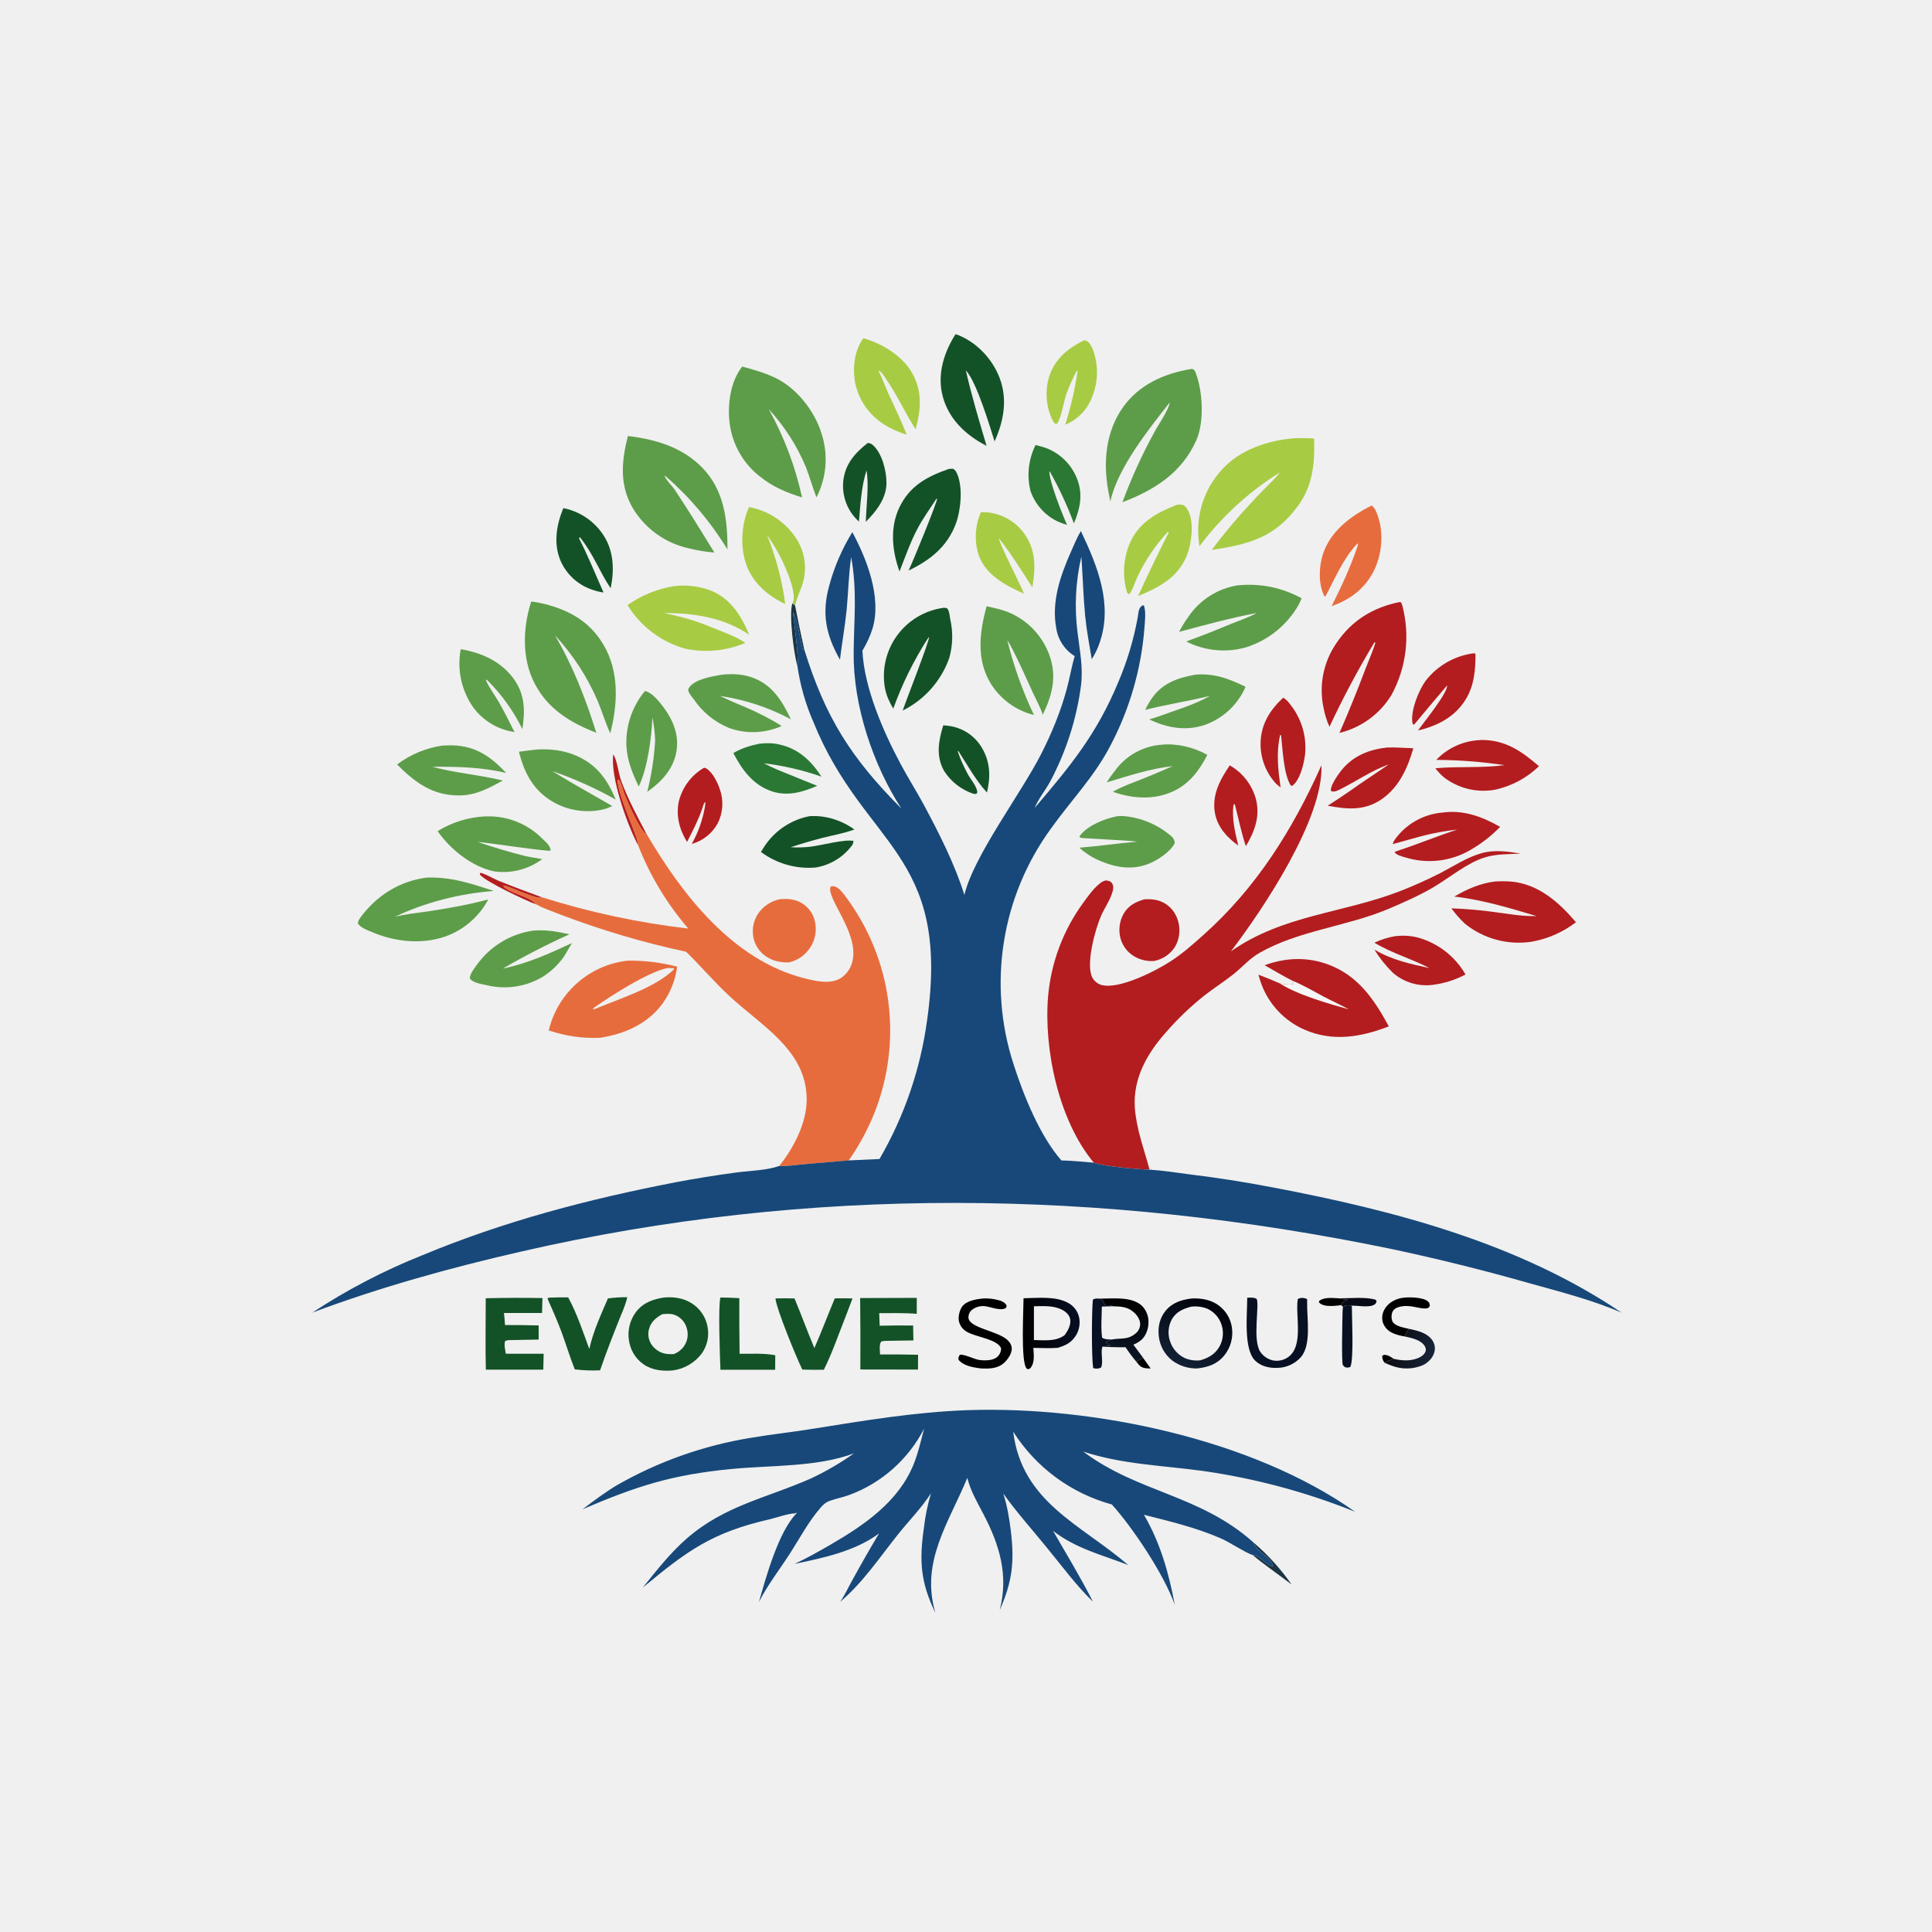
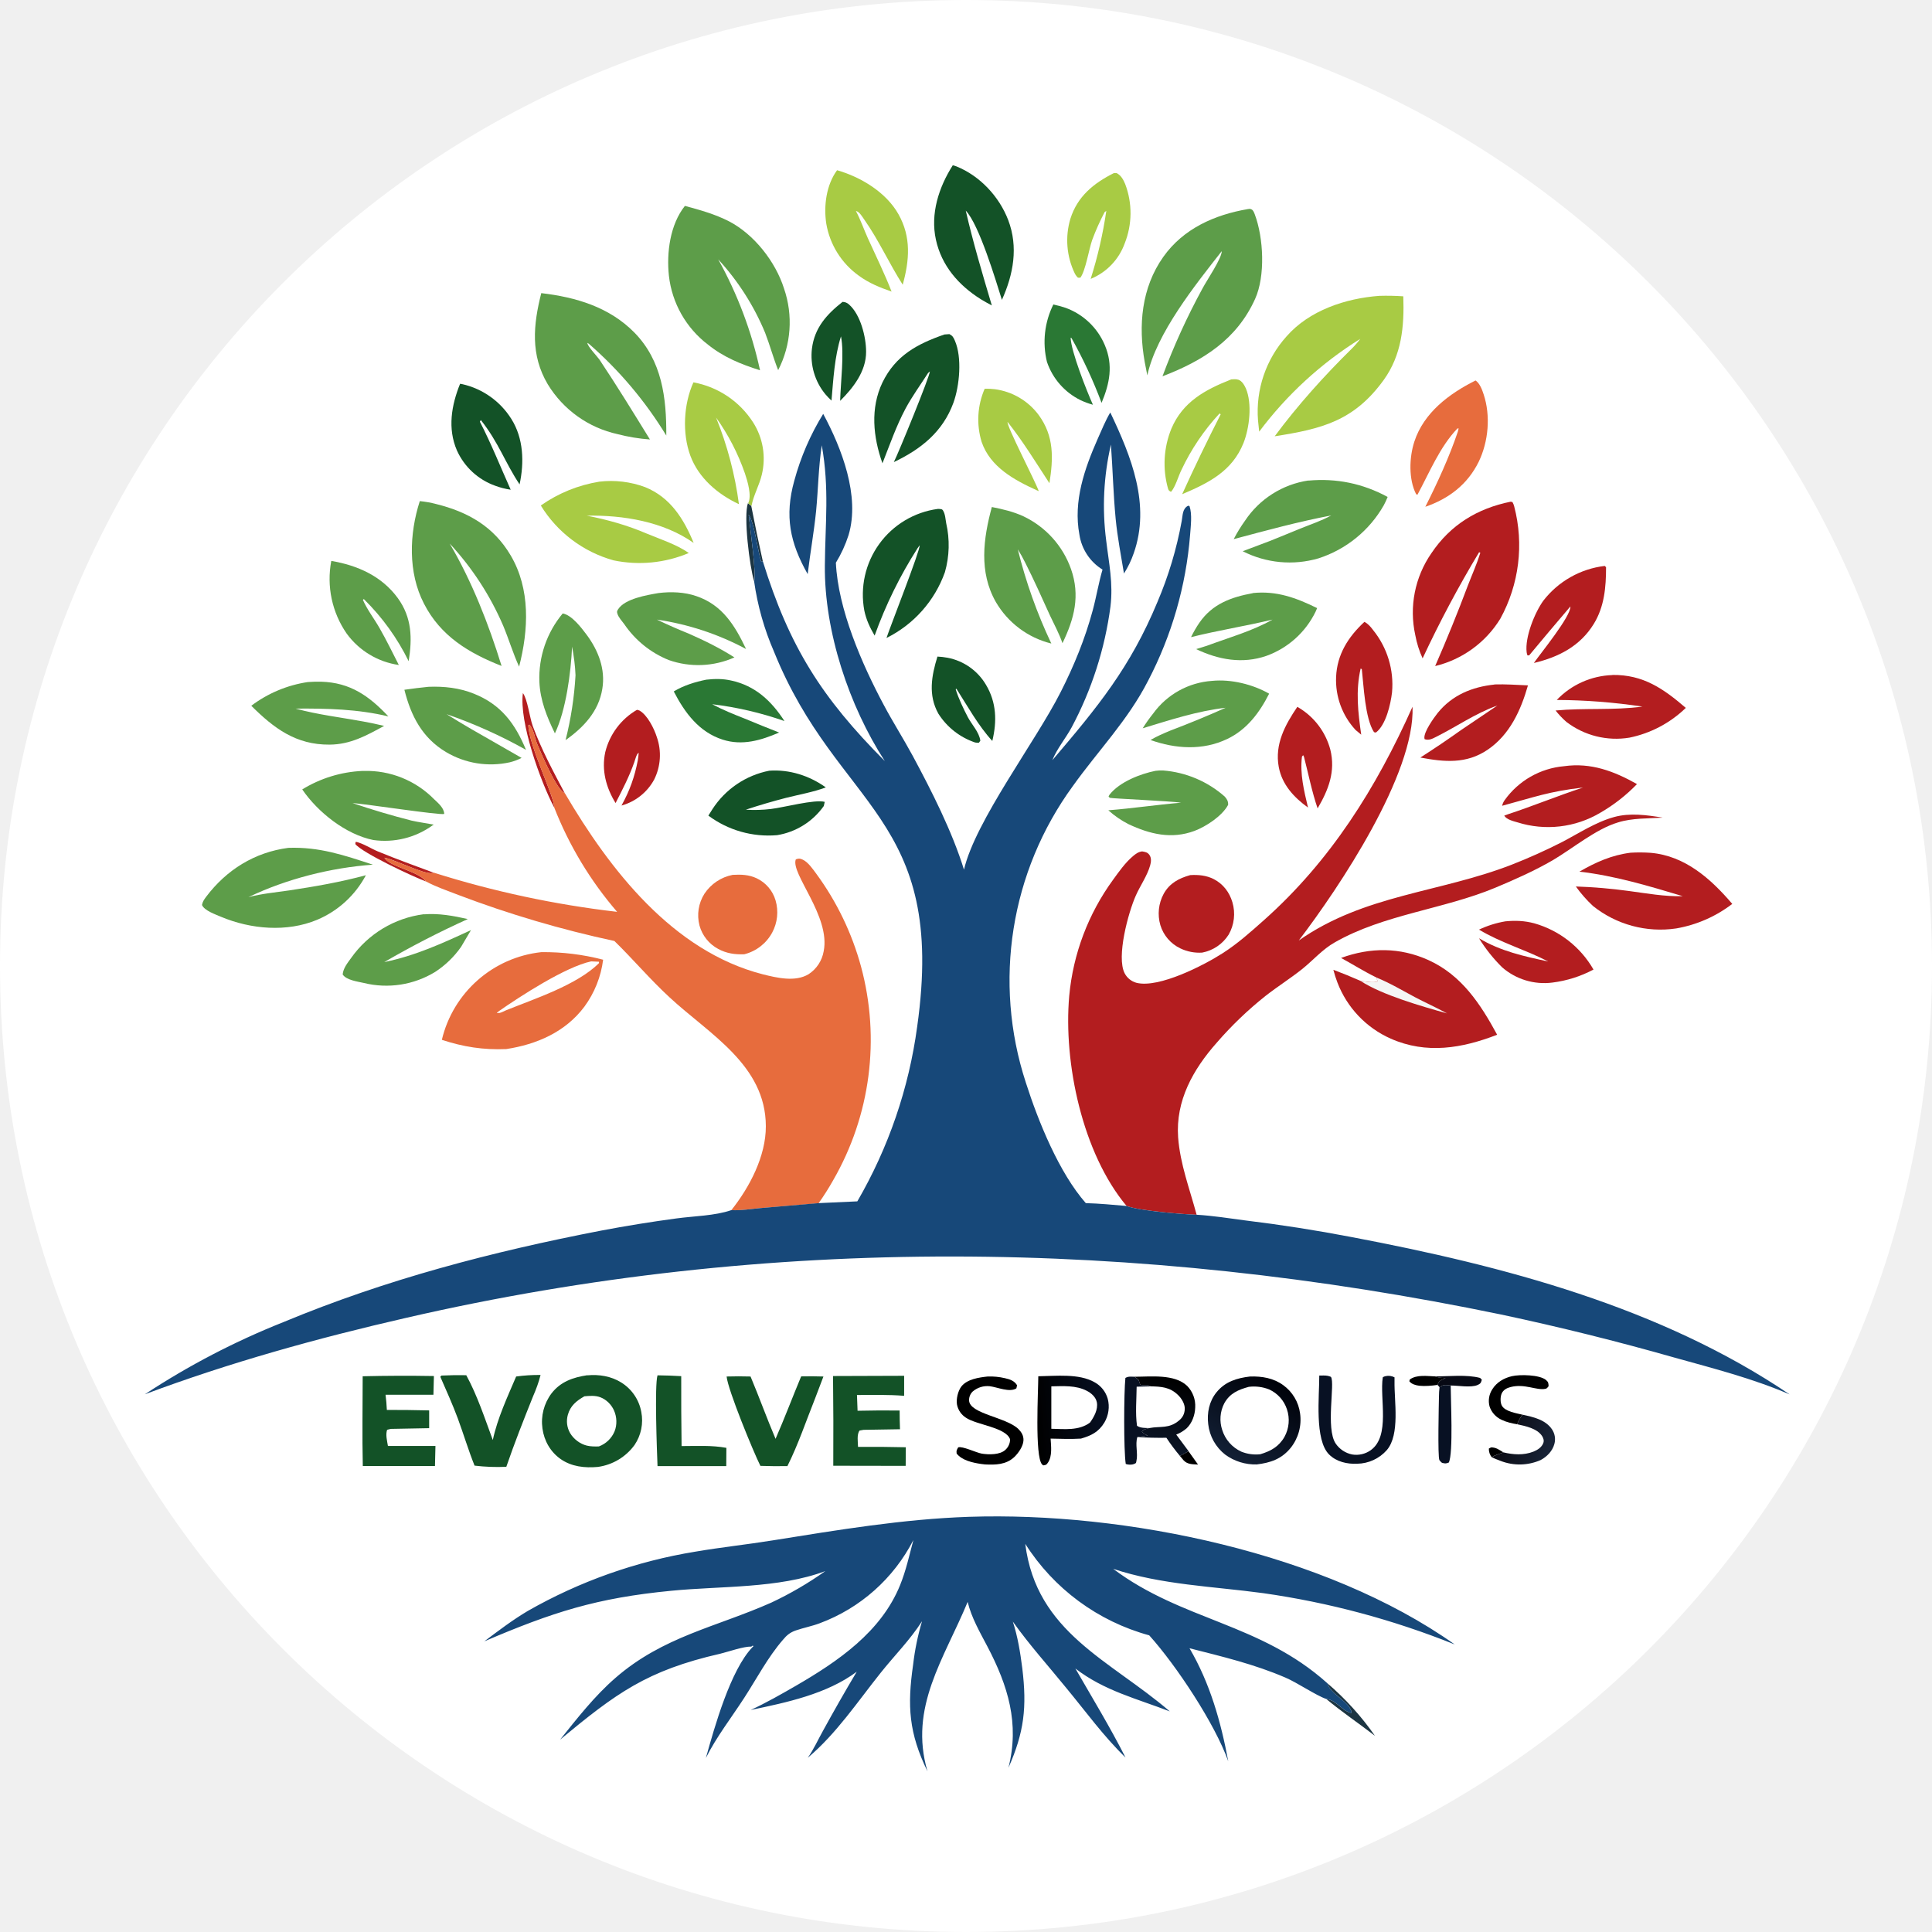
- <svg xmlns="http://www.w3.org/2000/svg" width="1024" height="1024" style="display:block" viewBox="0 0 2048 2048">
+ <svg xmlns="http://www.w3.org/2000/svg" width="1024" height="1024" style="display:block" viewBox="208.857 214.857 1630.286 1630.286">
  <defs>
    <linearGradient id="a" x1="1477.01" x2="1515.78" y1="1424.81" y2="1438.36" gradientUnits="userSpaceOnUse">
      <stop class="stop0" offset="0" stop-color="#0b0b13" />
      <stop class="stop1" offset="1" stop-color="#182337" />
    </linearGradient>
    <linearGradient id="b" x1="1197.99" x2="1182.82" y1="1379.27" y2="1433.83" gradientUnits="userSpaceOnUse">
      <stop class="stop0" offset="0" />
      <stop class="stop1" offset="1" stop-color="#0b1526" />
    </linearGradient>
    <linearGradient id="c" x1="1082.77" x2="1142.82" y1="1413.21" y2="1407.3" gradientUnits="userSpaceOnUse">
      <stop class="stop0" offset="0" />
      <stop class="stop1" offset="1" stop-color="#060f22" />
    </linearGradient>
    <linearGradient id="d" x1="1283.95" x2="1248.88" y1="1381.15" y2="1443.37" gradientUnits="userSpaceOnUse">
      <stop class="stop0" offset="0" stop-color="#00020a" />
      <stop class="stop1" offset="1" stop-color="#121f34" />
    </linearGradient>
  </defs>
+   <circle cx="1024.000" cy="1030.000" r="815.143" fill="#fff" />
  <path d="M1467.7 1444.6a11 11 0 0 1-2.5-7.4l1.9-1c4.2 0 6.8 2 10.3 4.2-3.3 1.5-6.8 2-9.8 4.2m-255.8-5.1 8 11.2c-4.6-.3-9 0-12.3-3.7l-3-3.6q3.7-1.8 7.3-4m210-55.9c-4.6.7-10.6 1.2-15.3.7-3-.4-6.5-1.3-8.4-3.8l.4-1.5c6-4.3 14.6-2.8 21.5-2.6l1.4.5q3.6 1 7.3.8l-1.8.9c-3 1.5-3.9 1.9-5 5" />
  <path fill="#1c3542" d="M1329 1635.3a236 236 0 0 1 40.1 44.3c-13.5-10.4-28-20.2-41-31 8.6.7 13.4 10.6 21.4 11.7-1.2-9.4-18.1-15.6-20.5-25M840 639.5l2.8 2.3q4.5 23.3 9.7 46.5l-1.3.6c-2.9-9-6-34-10.6-39.7.9 8.9 6.7 50.1 4.6 56.2-3.8-12.4-9.1-54.9-5.2-66" />
  <path fill="#070914" d="M1420 1376.3c11.7 0 26.5-1.7 37.8 1.3l1.5 1.5c-.9 2.8-.9 3.2-3.7 4.5-5.5 2.4-16.4.4-22.6.4-2.2-.2-5.7-.9-7.7.4l-1 1h-.7l-1.7-1.9c1.1-3.1 2-3.5 5-5l1.8-.9q-3.8.2-7.3-.7z" />
  <path fill="#b31d1f" d="M568.2 958.6c-10.3-3.7-53.6-24-59.5-31.5l.2-1.7h1.5l-.2 1.5-1-1.7c6.1 1.3 12.8 5.8 18.7 8.2 15.5 6.4 31.4 12.1 47.2 18l-1.6.2c-7 1.2-30.8-11.2-40.2-13 4 7.7 28.8 11.3 34.9 20m108.3-62.4c-11.6-21.8-29.7-72.3-26.4-96.5 3.9 5.2 5.7 20.7 8.3 27.8 7.3 19.8 17.2 38.1 27 56.7l-1.2-.8c-6.5-4.3-18.5-32.3-22-40.6-2-4.7-3-12.8-6.6-16.4l-.9.4c.6 18 22 60 21.8 69.4" />
  <path fill="#081123" d="M1423.6 1385.4h.7l1-1c2-1.3 5.5-.6 7.7-.4 0 11.3 2.3 57.4-1.6 65-2.7 1-3 .9-5.8.2q-1.2-1-2.1-2.2c-1.6-2.6-.5-48-.4-53.6q0-4 .5-8" />
  <path d="M1489.1 1416.7c-4.3-.7-9.1-1.8-13-3.7a19 19 0 0 1-10.3-11.3 18 18 0 0 1 2.3-14.5c3.7-6 10-9.6 16.7-11.1 6.5-1.5 23.3-1.3 28.7 3.3 2 1.7 2 2.8 2.1 5.2-.9 1-1.3 2-2.7 2.2-7.7 1.5-17.4-4.6-29.4-1.5-3.1.8-6.1 2.3-7.5 5.5-1.2 2.8-1.3 7.7.3 10.4 2.9 4.8 12.2 6.2 17.2 7.4-1.8 2.7-3.4 5-4.4 8.1" />
  <path fill="url(#a)" d="M1493.5 1408.6c9 1.9 19.5 4.2 25 12.4a15 15 0 0 1 2 12.3c-1.6 6-6.2 10.7-11.6 13.6a44 44 0 0 1-33.8.7q-3.8-1.4-7.4-3c2.9-2.1 6.4-2.7 9.7-4.2 8.4 2 17.2 2.6 25.4-.6 3.5-1.4 7.1-3.7 8.4-7.4.7-2.1 0-4-1.1-5.8-4.2-6.4-14-8.4-21-9.9 1-3 2.6-5.4 4.4-8" />
  <path fill="#081123" d="M1168.6 1427.5c-2 6.3.7 13.8-.8 20.2-.4 1.8 0 1.7-2 2.5-1.9.9-5.2.7-7 0-1.8-11.8-1.6-60-.3-72.6 2.7-1.5 4.6-1 7.7-1 1 .8 2.7 1.8 3.4 2.8.4.5 1.3 3.8 1.5 3.9 2.5 1 6.4-.5 8.6 1.4l-11.7.3c-.1 10.7-1.2 22.3.3 33 3 2 6.9 1.8 10.4 1.9-2.5.7-4.7.9-6.3 3 1.8 2 2.6 2.2 5 3.3q-4.5.8-8.8 1.3" />
  <path fill="url(#b)" d="M1166.2 1376.6c13.7 0 33.7-2.5 44.4 7.7a24 24 0 0 1 6.8 18.4c-.2 6.2-2.6 13-7.2 17.4a30 30 0 0 1-8.8 5.3l10.4 14q-3.6 2.2-7.3 4-6.2-7.4-11.4-15.3-12.2.2-24.5-.6 4.4-.5 8.8-1.3c-2.4-1-3.2-1.2-5-3.3 1.6-2.1 3.8-2.3 6.3-3 9.6-1.8 16.6.8 25.2-6.5q4.5-3.7 4.7-9.6c.2-4.2-2.7-8.9-5.6-11.7-6.9-6.8-14.2-7.2-23.3-7.4-2.2-1.9-6.2-.4-8.6-1.4-.2-.1-1.1-3.4-1.5-4-.7-.9-2.4-2-3.4-2.7" />
  <path d="M1042.3 1376.4a55 55 0 0 1 14.5 1.4c4.3 1 7.9 2.1 10.3 6l-.6 2.6c-5.7 3.7-16-1-22.4-1.8a19 19 0 0 0-14.5 4.5 10 10 0 0 0-3 7.5c.4 11.3 31 14 41.5 24 2.7 2.7 4.5 5.6 4.4 9.5-.1 5-4.3 11-7.8 14.3-7 6.5-15.8 6.6-24.6 6.2l-3.3-.4c-7-1-16.2-3-20.7-8.8-.3-2.7 0-2.8 1.3-5.2 3.4-1.3 15.3 4.5 20 5.3 5.7.9 15.1 1.1 19.7-3.1a12 12 0 0 0 4.1-9c-3.5-10.1-28.2-12.1-37.2-18.2a17 17 0 0 1-7.6-11.1c-.8-4.7.8-11.5 3.7-15.3 4.9-6.2 14.8-7.6 22.2-8.4" />
  <path fill="#081123" d="M1322.1 1375.6c2.2 0 4.9-.2 7 .2 0 0 2.6.6 2.9 1 3.5 5.4-4.6 43.2 3.9 56.1a22 22 0 0 0 14 9.3 21 21 0 0 0 15.6-3.6c16.8-12 7.4-43.8 10.2-61.5.8-.5 1.2-.8 2.3-1a11 11 0 0 1 7.6 1v3.6c-.3 16.4 4.8 44.6-6.5 57.8a34 34 0 0 1-25 11.5c-8.4.4-17.4-1.6-23.6-7.7-12.6-12.3-8.3-49.5-8.4-66.7" />
  <path fill="#135227" d="M763.7 1375.4q10 .1 20 .7a3523 3523 0 0 0 .3 59c12.4 0 25.6-.8 37.8 1.5l-.1 15.4h-58c-.5-12.3-2.6-68.5 0-76.6m156-905.8a8 8 0 0 1 5.7 2.3c9.6 8.5 14.3 27.3 14.3 39.7.1 16.4-10.7 30.4-21.9 41.5.4-15.4 3.6-40 .7-54.4-5.5 17.5-6.4 36-8 54.2q-2.7-2.5-5.1-5.3A51 51 0 0 1 894 509c2.2-17.6 12.5-28.9 25.8-39.4" />
  <path fill="#b31d1f" d="m1303.6 811.3 1 .6a59 59 0 0 1 26.8 35.4c4.6 18.5-1.5 34-10.7 49.7-4.8-14-7.8-29.2-11.5-43.5l-.7-1.4-1 1.2c-1.8 14.7 1.7 28.7 5.1 43-11.9-8.6-21.9-19.3-24.7-34.3-3.5-19.1 5.3-35.4 15.7-50.7m-557.2 2.5 2 .6c6.8 3.8 12.5 15.4 14.7 22.4a46 46 0 0 1-2.3 36 45 45 0 0 1-27.5 21.8c7-12.7 11.1-24.2 13.8-38.4q.5-3 .7-6.1c-1.8.7-3 6-3.7 7.9-4.2 12-10 23.2-15.8 34.5-8-13-12-27.7-8.7-43a57 57 0 0 1 26.8-35.7" />
  <path fill="#135227" d="M999.9 768.9a61 61 0 0 1 8.6 1 48 48 0 0 1 32.3 22.7c9 15 9.4 31 5.4 47.5-11.7-12.7-20.8-29.2-30-43.6l-.3-.5-.6.5c2.5 8 6.5 16.3 10.3 23.6 3.4 6.4 9.5 12.5 10.5 19.8l-1.2 1.7c-1.4 0-1.6.1-3.2-.2a59 59 0 0 1-31-24.3c-8.8-15.7-5.8-32-.8-48.2M822 1376.4q10-.3 20.2 0c7.3 17.4 13.7 35.2 21.1 52.6 7.6-17.4 14.3-35.2 21.6-52.7q9.4-.2 18.8.1l-7 18.4c-7.6 19-14.2 38.8-23.4 57.2q-11.4.2-22.8-.2c-6-12-27.5-64.3-28.5-75.4" />
  <path fill="#b31d1f" d="M1360.2 739.6c3.1 1.6 5.2 4.1 7.3 6.9a73 73 0 0 1 16 52.6c-1.2 10.1-5.1 27.4-13.6 33.9l-1.6-.3c-7.6-11.6-8.7-39.1-10.3-53.2l-1-.5c-4.3 18.9-2.2 37 .5 55.8l-4.8-4a62 62 0 0 1-16.4-44.7c.8-19 10.2-33.8 23.9-46.5" />
  <path fill="#2a7834" d="M1097.7 471.8q5.2 1.1 10.3 2.8a57 57 0 0 1 33.1 31.4c7.3 17.1 4.1 32.5-2.7 48.8q-10.6-28.3-25.4-54.7l-.7-.3c.3 11.5 13.6 45 18.8 56.6q-5.4-1.5-10.3-3.8a56 56 0 0 1-28.5-32.4 71 71 0 0 1 5.4-48.4m-293 316.6c7.3-.8 14-.9 21.1.7 20.4 4.4 34 17.2 45 34.2a289 289 0 0 0-61-14.2c9 4.8 18.2 8.5 27.6 12.2q14.4 6 28.9 11.7c-15.3 6.6-31 11.3-47.6 6-20-6.4-32-22.7-41.3-40.7 8.3-5 17.9-8 27.4-9.9" />
  <path fill="#b31d1f" d="m1563 692.4 1.1 1.1c0 16.8-1.4 33.3-10.4 47.9-11.5 18.7-29.7 28-50.5 32.9 5.5-8 31.4-39.5 30.8-47.7q-17.6 20.6-34.8 41.3h-1.4c-.4-1.1-.5-1.3-.7-2.6-1.6-12.7 6.8-33.5 14.1-43.6a77 77 0 0 1 51.8-29.3" />
  <path fill="url(#c)" d="M1085 1376.2c14.7-.2 34.3-2.5 47.4 5a23 23 0 0 1 11.2 14c1.8 6.7.7 14.1-2.8 20-4.9 8.1-11.2 11.1-19.8 13.6-8.5.5-17 .2-25.6 0 .4 6.4 1.5 14.7-2.2 20.2-1.4 2.1-1.7 2-4 2.4l-1-.8c-6.3-6.7-3.2-62.8-3.2-74.4m11 8.5v35.8c11 .2 23.2 1.8 32.6-5.2 3.4-4.7 7-11.1 5.8-17.2-.9-4.4-4.6-7.6-8.4-9.6-9.2-4.8-20-4-30-3.8" />
  <path fill="#a8cb44" d="M1148.8 360.9h2.2c3.7 1.7 5.8 5.6 7.3 9.2a69 69 0 0 1-.4 50.2 51 51 0 0 1-28.7 29.9 365 365 0 0 0 13.2-57.4l-1.4 1q-6 11.4-10.5 23.5c-2.8 8-5.6 26-10 31.9h-2a13 13 0 0 1-2.7-3.6 64 64 0 0 1-3.7-46.2c6-18.9 19.6-29.9 36.7-38.5" />
  <path fill="#b31d1f" d="M1479.2 992.3c8.5-.8 16.2-.5 24.4 1.7a84 84 0 0 1 49.9 39 100 100 0 0 1-34.8 11 54 54 0 0 1-42.3-12.9 131 131 0 0 1-19.5-24.5c18.2 10.9 37.9 15.2 58.4 19.6-19-9.9-40-15.8-58.4-26.9a86 86 0 0 1 22.3-7" />
  <path fill="#135227" d="M644.4 1376.4a139 139 0 0 1 20.6-1.3c-1.6 6.4-3.8 12.2-6.4 18.2-7.9 19.7-15.6 39.2-22.5 59.3q-13.6.6-26.8-1c-5.2-13-9.3-26.7-14.2-40-4.4-11.8-9.6-23.3-14.7-35l1-1q10.5-.5 20.9-.3c9.3 17 15.7 36.6 22.4 54.7 4-18.6 12.3-36.2 19.7-53.6" />
  <path fill="#b31d1f" d="M1213.2 953.3c7-.4 13.6.2 19.9 3.4 7.8 4 13.2 11 15.7 19.5a35 35 0 0 1-3.2 27.4 34 34 0 0 1-22.3 15.1 37 37 0 0 1-18.3-3.5 32 32 0 0 1-17-19.7 35 35 0 0 1 2.8-26.4c5-9 12.8-13.1 22.4-15.8" />
  <path fill="#a8cb44" d="M1039.8 542.9q4.3-.1 8.6.4a55 55 0 0 1 36.9 21.7c13.2 18 12.4 36.7 9.1 57.6-11.4-17.4-22.3-35.3-35.3-51.7-1.1 3.1 23.5 50.2 26.3 58.4l-1.6-.7c-19.1-8.7-39.3-19.6-46.6-40.8a65 65 0 0 1 2.6-45" />
  <path fill="#135227" d="m597.1 538.7 1.8.3a66 66 0 0 1 41.4 29.3c10.4 16.4 11 36.8 7 55.3-12.4-18.6-17.5-35.1-32.7-54.3l-.8 1.4c9.6 18.6 17.5 38.4 26 57.4q-6.8-1-13.2-3.4a56 56 0 0 1-32.2-29.8c-8-18.5-4.6-38.2 2.7-56.2M911.8 1376l60-.2v16.9c-13.2-1.1-26.5-.7-39.8-.7l.5 13.3q17.8-.4 35.5-.2 0 7.9.3 15.8l-30.7.5-3.4.6c-2.5 3.2-1.4 9.8-1.3 13.8a1222 1222 0 0 1 40.3.3l-.1 15.7-61.1-.1a4303 4303 0 0 0-.2-75.7m-397 .2a1441 1441 0 0 1 60.2-.2l-.4 15.8h-40.4q.8 6.3 1.1 12.8a1356 1356 0 0 1 35.7.4v15l-32.2.6q-1.7.3-3.3.8c-1.4 4.3 0 9.2.7 13.6h40.1l-.4 16.9H515c-.6-25.2-.1-50.5-.1-75.7m343.1-511c17-1.2 33.9 4.2 47.7 14.1-10.7 4-22.4 6-33.5 8.8a524 524 0 0 0-34 10 115 115 0 0 0 21.2-.6c10.5-1.2 36.8-8.3 45.4-6l-.8 3.5a60 60 0 0 1-39.4 24.6 85 85 0 0 1-58-16.5l3.4-5.4a74 74 0 0 1 48-32.5" />
  <path fill="#b31d1f" d="M1469.9 792.4c9.4-.3 18.9.4 28.3.8-6 21-15.3 41.6-34 54.3-18 12.2-36.6 10.4-56.8 6.6a819 819 0 0 0 34.5-23.3l30.5-20.6c-18.8 6.7-34.3 17.8-52 26.6-3.2 1.6-5.9 3-9.4 1.8l-.2-1c-.4-5.3 7.8-16.8 11.2-21.1 12.2-15.1 29-22 47.9-24" />
  <path fill="#5d9d49" d="M488.5 688.2c22 3.7 42.5 12.8 56 31.3 12 16.5 12.3 34 9.2 53.3a192 192 0 0 0-37.5-52.1l-.5-.3-.6.7c3.7 8.4 9.5 15.8 14 23.7 5.8 10.1 11 20.8 16.3 31.2a66 66 0 0 1-44-26.5 81 81 0 0 1-13-61.3" />
  <path fill="#e76c3d" d="M827.1 953.1c7.2-.4 13.7-.2 20.3 2.9a30 30 0 0 1 15.9 18.6 36 36 0 0 1-2.9 27.3 37 37 0 0 1-23.5 18.2c-7.9.3-15-.7-22-4.5a32 32 0 0 1-15.8-19.8 34 34 0 0 1 4.2-26.8 37 37 0 0 1 23.8-15.9" />
  <path fill="#5d9d49" d="M683.7 732.5c7.7 1.4 15.7 12 20.2 18 9.8 13.2 16 29 13.2 45.7-3.1 19-15.8 32.5-31 43.2a291 291 0 0 0 8.4-54.7c-.3-8.2-1.4-16-2.9-24.2-1 22-5.1 53.5-14.5 73.2-6.8-14-12.4-27.8-13.1-43.5a85 85 0 0 1 19.7-57.7m500.2 132.8q3-.4 6.3-.3a89 89 0 0 1 52.1 22c2 2.2 3 4 2.9 7-5 9.4-18.6 18.3-28.4 22-19.4 7.2-37.6 2.8-55.7-5.7a79 79 0 0 1-17-11.7c20.6-1.6 40.9-4.7 61.4-6.4-9-1.4-58.3-3.5-60-4.1q-.7-.4-1.2-1c.3-.8.4-1.1 1-1.9 8.5-10.6 25.7-17.3 38.6-19.9m47.7-75.9c16-1.6 34.4 2.9 48.2 10.8-8.1 16-18.8 30.4-35.5 38.3-20.6 9.8-43.5 8.3-64.6.8 5.4-3.2 10.9-5.5 16.6-7.9a858 858 0 0 0 46.8-19.3c-23.9 2.7-47.2 10.4-70 17.3a129 129 0 0 1 8.8-12.4 67 67 0 0 1 49.7-27.6" />
  <path fill="#b31d1f" d="M1528.7 861.4c22.6-3.2 42.2 4.2 61.5 15.1a141 141 0 0 1-31 24.2 86 86 0 0 1-69.8 8.1c-3.5-1-9.4-2.4-11.2-5.7l3-1.1c21.3-7 42.1-15.6 63.5-22.6-29 3.3-41.4 8.2-68.3 15.4q.6-2.6 2.1-4.7a69 69 0 0 1 50.2-28.7m40.8-77c26-.3 42.9 11.5 61.9 27.8a96 96 0 0 1-47.5 25.1 69 69 0 0 1-53.3-13.3q-5-4.4-9.1-9.6c24.3-2.3 49.1 0 73.3-3.3a504 504 0 0 0-72.3-5.6 68 68 0 0 1 47-21" />
  <path fill="#5d9d49" d="M468.6 790.4q5.6-.4 11.2-.3c24.6.7 40.5 12 56.8 29.3-25.7-6.2-52-6.8-78.3-6.6 18.5 5.1 38.2 7.4 57.2 10.9q8.8 1.6 17.5 3.7c-15 8.2-28.5 15.7-46.1 15.8-28.3.2-46.8-13.7-66-32.8a105 105 0 0 1 47.7-20m98 196c12.5-1 24.7 1.2 37 4a782 782 0 0 0-70.5 36.3c26.3-5.4 49-15.8 73.2-27l-8.4 14.2a80 80 0 0 1-21.7 21 79 79 0 0 1-60.4 9.4c-5.3-1.2-14.8-2.4-17.8-7.2.6-5.4 4-9.5 7.1-13.8a89 89 0 0 1 61.4-37m699.5-271c20-2.1 36.6 4 54.3 12.7l-1.3 3a74 74 0 0 1-41.5 37.3c-20.3 7-40.4 3.3-59.3-5.7l9-2.8c18-6.7 38.9-12.6 55.4-22.1-22.8 5.5-46 9.1-68.7 14.8a92 92 0 0 1 7-12.1c11-16 27-21.7 45.1-25" />
  <path fill="#e76c3d" d="M1454 535.9c3.5 2.4 5.5 7.7 6.8 11.7 6 18.1 4.1 39.9-4.2 57-9.4 19-25 31-45 37.9 10.1-20 20.2-42 27.4-63.3l.7-2.8h-1c-15 15.7-23.6 37.2-33.8 56l-1.1-.6c-6.4-12.5-5.8-31-1.5-44.2 8-24.6 29.5-40.6 51.7-51.7" />
  <path fill="#5d9d49" d="M570.5 794.4c13.2-.5 26 .9 38.2 5.8 23 9.2 34.8 25.2 44 47.4a411 411 0 0 0-67-30.1q10.4 6.5 20.9 12.6l42.4 24.3q-4.7 2.4-9.9 3.7a74 74 0 0 1-54-8.7c-20-12-29.5-30.5-35-52.5a449 449 0 0 1 20.4-2.5m194-79.1c10.5-1.3 22-.9 32 2.6 21.9 7.4 32.5 24.8 41.9 44.6a230 230 0 0 0-75.2-24.8q13.3 6.4 27 11.9c13.4 5.9 26 12.1 38.4 20a75 75 0 0 1-55.5 2.2 83 83 0 0 1-37.5-30.3c-1.8-2.4-4.8-5.7-5.7-8.6-.6-1.9-.5-2.3.6-4 5.8-8.9 24.3-11.9 34-13.6" />
  <path fill="#a8cb44" d="M1247.6 535c2.3-.1 4-.4 6.3.3 3 1 5.1 4.7 6.3 7.4 5.4 12.8 3 33.2-2 45.9-9.6 24-29.5 33.8-51.8 43.3a1615 1615 0 0 1 32.5-67.4l-.9-.8a187 187 0 0 0-32.2 47.7c-2.7 5.4-5 14.2-8.8 18.5-1.9-1-2-1.2-2.6-3a78 78 0 0 1 2.9-50.3c9.6-22.7 28.5-32.9 50.3-41.5M794 537.5a76 76 0 0 1 50.3 33.7 57 57 0 0 1 7.4 44.2c-2.1 9-7.1 17.5-8.7 26.4l-2.8-2.3c3.2-6.3-.6-18.8-2.8-25.3a186 186 0 0 0-24.3-47 301 301 0 0 1 19.3 73.1c-17.8-8.3-34-22-41-40.9-7-19-5.7-43.6 2.6-61.9m121.2-179c20 5.7 41.4 18.6 51.8 37.1 10.9 19.3 9.3 38.9 3.6 59.5-11.4-17.8-20-37.2-32.2-54.6-1.8-2.5-4.3-7.1-7.3-7.6 3.9 7.3 6.7 15.5 10.1 23 6.8 15 14.1 29.8 20 45-9.8-3.4-19-7.1-27.5-13.3a68 68 0 0 1-27.6-44c-2.3-15 0-32.7 9.1-45.1" />
  <path fill="#5d9d49" d="M514.6 865.4h1.3a80 80 0 0 1 59.3 23.9c3.5 3.3 8.4 7.4 8.5 12.4-3.7 1.2-66.7-8.5-77.4-9.2a667 667 0 0 0 49.8 14.8c6.2 1.4 12.5 2.2 18.8 3.4l-1 .6a69 69 0 0 1-50 12.4c-23.3-4.7-46.9-23.5-60-42.7a106 106 0 0 1 50.7-15.6" />
  <path fill="url(#d)" d="M1263.7 1376.4c10-.3 19.8 1.3 28 7.3a35 35 0 0 1 14.2 23.8 38 38 0 0 1-8 29.2c-7.7 9.4-17 12.5-28.6 13.9a43 43 0 0 1-26.6-8.3 38 38 0 0 1-14.3-25.6c-1.2-9.5.8-19.4 7-27 7.3-9 17.2-12 28.3-13.3m-1 8.7c-8.8 2.4-16.1 5.4-20.8 14a29 29 0 0 0-1.7 22.4 30 30 0 0 0 16.1 18.3 33 33 0 0 0 16 2.2c8.8-2.6 15.7-6.4 20.4-14.6a29 29 0 0 0 2.1-23.4 28 28 0 0 0-15-16.7 35 35 0 0 0-17-2.2" />
  <path fill="#135227" d="m1005.9 497.1 4.1-.3c2.7 1.4 3.4 2.7 4.6 5.5 6.2 14.1 4 38-1.2 52.4-9 24.6-27.4 39.2-50.3 50.1 3.8-7.4 30.6-73 30.4-76.5l-1.5 1.3c-6.4 10-13.2 19.3-18.9 29.8-8 15-13.4 30.7-19.6 46.4-7.9-22.2-10.4-46.4 0-68.2 11.1-22.8 29.3-32.5 52.3-40.5m-5.6 147.2h1c1.6.2 2.7 0 3.5 1.5 1.8 3 2 7.2 2.6 10.6a83 83 0 0 1-1.1 41.3 99 99 0 0 1-49.3 55.5c3-9.2 28.5-74 28-78.2l-1.8 2.5a368 368 0 0 0-36.2 73.7c-4-6.8-7.1-13.4-8.7-21.1a73 73 0 0 1 62-85.8m12.6-290c1.4.4 1.7.4 3.2 1 19.8 8 36 25.4 43.6 45.2 8.7 22.8 4.4 45.9-5.3 67.4-5.1-16.2-19.2-63.5-30.5-75.3 6.2 27 14.1 53.5 22 80q-4.8-2.5-9.4-5.3c-18.7-11.8-33-28.2-37.8-50.2s2.5-44.3 14.2-62.7m-308.3 1021c9.9-.9 20 .7 28.5 6a37 37 0 0 1 17 24.9 37 37 0 0 1-5.7 27.9 46 46 0 0 1-31 18.5c-11 1-22.1-.2-31.3-6.6-8.6-6-14-15.4-15.4-25.8a40 40 0 0 1 7.6-29.6c7.7-10 18.3-13.6 30.3-15.4m-2.5 17.8c-6.7 3.8-11.9 8-14 15.7a20 20 0 0 0 1.9 15.3c3 5.1 8.4 9.2 14.1 10.6 3.2.8 6.9.8 10.2.7a23 23 0 0 0 13.2-12.6c2.3-5.6 2-12.3-.4-17.7-2.2-5-6.5-9.3-11.6-11.2-4.2-1.6-9-1.2-13.4-.8" />
  <path fill="#b31d1f" d="M1584.8 934.4q8.6-.5 17 .1c29 2.5 50.8 22 68.8 43.1a108 108 0 0 1-47.3 20.7 91 91 0 0 1-70.3-19 112 112 0 0 1-14.4-16.4 434 434 0 0 1 44.7 3.8c15 2 30.4 4.8 45.6 4.4-28.3-8.5-57.8-17.4-87.3-20.7 13.8-8 27.3-14 43.2-16" />
  <path fill="#a8cb44" d="M714.6 621.3a83 83 0 0 1 38.6 4.6c21.3 8.6 32.6 26.7 41 47.1-25.5-18-59.5-23.6-90.2-23 16.8 3.2 34.6 8.2 50.3 15 11.6 4.8 25.5 9.3 35.8 16.5a107 107 0 0 1-63.5 6.2 105 105 0 0 1-61.4-46.3q22.5-15.7 49.4-20.1" />
  <path fill="#5d9d49" d="M1313 620.4q35.5-3.2 66.8 13.8a69 69 0 0 1-3.3 7.1 98 98 0 0 1-55 44.7 87 87 0 0 1-64-6l13.8-5.2c11.4-4.1 22.5-9 33.8-13.5 9-3.7 18.6-6.8 27.1-11.5-27.8 5.3-55 12.7-82.3 20a126 126 0 0 1 9.5-15.5 78 78 0 0 1 53.6-34m-267.2 22.4c9.2 1.8 18.1 3.9 26.6 7.8a78 78 0 0 1 40.2 44.5c7.9 22.5 2.8 41.9-7.2 62.6-2.7-8-7-15.8-10.6-23.5-6.8-15-13.5-30-20.9-44.6q-2.8-5.7-6.2-11.1a420 420 0 0 0 28.3 79.5 75 75 0 0 1-46.9-35.2c-14.3-25.2-10.5-53.4-3.3-80M452.2 930.3c26.2-.9 46.7 6.1 71.3 14.2-35.3 2.5-72.9 12-105 27.4 11.3-3 23-4 34.5-5.7 21.8-3.3 43.2-7 64.6-12.8a83 83 0 0 1-41.1 37.6c-25.6 10.7-56 8-81.1-2.5-4.6-2-14.1-5.2-16.1-10 .5-2.8 1.8-4.6 3.5-6.9 17.2-22.8 41-37.6 69.4-41.3" />
  <path fill="#b31d1f" d="M1340.5 1023.2c24.6-9 49.6-9.1 73.7 1.8 28 12.7 43.9 37 58 63-29.6 11.5-59.7 16.6-89.8 3.3a85 85 0 0 1-45-47.4q-2-5.2-3.4-10.7 11.7 4.4 23 9.4c3.8.3 11.1 2 14.4.3l-1.3-3.3c-10.2-5-19.7-11-29.6-16.4" />
  <path fill="#f5f6f5" d="M1370 1039.6c11.5 4.6 22.5 11.2 33.4 17 8.8 4.6 17.8 8.6 26.5 13.4-21.4-6-54.7-15.5-73-27.4 3.9.3 11.2 2 14.5.3z" />
  <path fill="#e76c3d" d="M665.8 1018.3a198 198 0 0 1 52 6.4 85 85 0 0 1-15.8 39.6c-16 21.4-40.3 31.9-66 35.8-19.3.8-36-1.8-54.3-7.8a97 97 0 0 1 84-74m42 7.8c-21.6 4.6-59.7 29.3-78.6 42.5v1.4l-.4-1.1-.6.8c2.7.4 5.2-1.2 7.7-2.3 24-9.7 60-21.4 78.5-39.8v-1.2z" />
  <path fill="#b31d1f" d="m1483.6 638.2 1.5.3q1 1.7 1.5 3.7a129 129 0 0 1-11.7 94.7 89 89 0 0 1-55 40 1394 1394 0 0 0 27.6-68c3.5-9.1 7.6-18.2 10.5-27.5l-1-.6a971 971 0 0 0-47.7 89.6q-4.3-9.4-6.2-19.7a88 88 0 0 1 13.6-69c16.1-24 38.8-37.8 66.9-43.5" />
  <path fill="#5d9d49" d="M563 637.7q7.1.7 14 2.5c26.9 6.7 48.4 19 62.7 43.2 16.9 28.5 15.2 63 7.2 94-5.2-11.3-8.7-23.3-13.5-34.7a243 243 0 0 0-45.1-69.2c18.7 31.7 33 68.2 43.8 103.3-27.7-10.9-51.5-25.2-65.5-52.6-13.6-26.3-12.4-58.9-3.5-86.5m102.4-175.5c29.2 3.4 57.4 11.7 78.6 33.2 23.4 23.8 27.2 55.2 27 87a331 331 0 0 0-65.4-77.5l-1.2-.7c.1 2.9 8 11 10.2 14.1 14.8 22.2 28.6 44.7 42.6 67.4q-13.8-1-27.3-4.5a92 92 0 0 1-59-42.2c-14.6-24.7-12.2-50-5.4-76.8m596.2-70.9c2-.2 1.4-.4 3 .2s2.3 2.8 2.9 4.3c7.4 19.7 9 51.9.3 71.2-15.5 34.4-44 52.3-78.2 65.4a564 564 0 0 1 33.8-74.2c3.4-6.5 16.3-25.4 16.2-31.4-22.2 28.3-55.1 69.3-62.8 104.8l-2.2-11.3c-5.5-30.7-2.8-62.6 15.7-88.7 16.9-23.8 43.2-35.5 71.3-40.3" />
  <path fill="#a8cb44" d="M1372.8 464.5q10.1-.3 20.2.4c.9 25.4-1.3 49.5-16.6 70.7-25 34.5-52.2 41.2-91.9 47.4 19.2-26 42.1-51.4 65.2-74.1q3.8-3.8 7-8.1a314 314 0 0 0-85.3 78.3l-1-9.6a95 95 0 0 1 24-70.7c19.3-22.1 50-32.2 78.4-34.3" />
  <path fill="#5d9d49" d="M786.8 388.6c12.6 3.4 25.5 7 37.2 13 21.2 11 39.2 34 46.4 56.6a88 88 0 0 1-4.9 69c-4.1-10.3-7-21.1-11-31.5a210 210 0 0 0-39.6-62 342 342 0 0 1 35.3 93.6c-16-5-30.7-11-43.9-21.6a85 85 0 0 1-33-58.2c-2.1-19.4 1-43.2 13.5-58.9" />
  <path fill="#e76c3d" d="M676.5 896.2c.2-9.4-21.2-51.4-21.8-69.4l1-.4c3.5 3.6 4.5 11.7 6.5 16.4 3.5 8.3 15.5 36.3 22 40.6l1.3.8c38 64.7 91.1 133.3 167 152.8 12 3 27.5 6.7 38.7-.1a29 29 0 0 0 12.7-19.3c6-29.6-28.2-65.7-23.5-77.6 2.2-.8 3.5-.9 5.7.2 4.6 2 8.7 8.1 11.6 12a238 238 0 0 1 37.7 78.2 237 237 0 0 1-23.5 180.4 216 216 0 0 1-12.3 19.4l-49.2 4.1c-8 .7-16.5 2.2-24.4 1.7 15.4-19.3 29.2-45.6 29.1-70.8-.1-51.8-47.8-77.7-81.3-108.8-16.3-15-30.6-32-46.5-47.5A908 908 0 0 1 595.5 970c-9-3.5-18.8-6.8-27.3-11.4-6-8.7-31-12.3-35-20 9.5 1.8 33.3 14.2 40.4 13l1.5-.3a831 831 0 0 0 154.5 33 306 306 0 0 1-53.1-88.1" />
  <path fill="#b31d1f" d="M1400.8 811.2c2.2 56.7-61.8 152.5-96 197.3 55.2-38.8 118.8-40.3 179.7-64a475 475 0 0 0 42.3-19c14.2-7.4 28.7-17 44.1-21.2 13.4-3.7 27.4-1.7 41 .5-12.4.8-25.7.3-37.6 4-18.8 5.6-38 21.8-55.1 31.9-15.5 9-32.2 16.4-48.7 23.3-43.7 18.2-93.8 22.4-135.2 46-10.5 5.9-18.1 14.9-27.4 22.4-10 8-21 14.9-31.1 22.8a308 308 0 0 0-41.2 39.5c-20 22.6-34.8 48.9-32.6 79.9 1.7 22.7 9.8 43.6 15.6 65.3-12.4-.4-48.7-3.4-59.1-7.4-37.2-44.4-53.4-120.6-48.4-177.2a197 197 0 0 1 37.1-98.2c5-6.9 10.2-14.3 16.7-19.8 2.4-2 4.5-3.6 7.7-4 2.5.4 4.6.7 6.2 3 1.8 2.6 1.4 6 .6 8.8-2.5 8.9-8.5 17.2-12.2 25.7-6.2 14-16.5 51.5-9.3 65.4a16 16 0 0 0 10 8c19 4.7 57-14.9 72.7-25 12.5-8 23.5-17.8 34.6-27.7 56.4-50.1 95-111.8 125.6-180.3" />
  <path fill="#174879" d="M617.5 1599.9c12-9 23.8-18 36.6-25.6a422 422 0 0 1 141.5-50.1c21.6-3.7 43.5-6 65.2-9.5 55.1-8.8 109.8-18 165.7-19.9 132-4.4 300.7 30.4 409.9 107.7a697 697 0 0 0-161.7-43.3c-42-5.7-86-7-126.5-20.5 58.3 43.8 124 45.6 180.8 96.6 2.4 9.4 19.3 15.6 20.5 25-8-1.1-12.8-11-21.5-11.8-8.4-2.8-24.5-13.8-34.4-18-26.4-11.4-53.2-17.7-81-24.8 17.3 29.5 26.5 62.1 32.7 95.4-11.2-31.6-43.9-81-66.7-106.3a180 180 0 0 1-104.6-77.2c9.4 75 71.5 98 122 141.4-27.9-10.8-55.4-17.4-79.7-36.2 14.4 25 29.2 49.3 42.3 75.1-18.4-17.8-33.7-39-50-58.7-15.2-18.7-31-36.2-45.1-56 4.2 12.8 6.3 26.1 8 39.4 4 32.9 1.6 54-11.7 84 9.5-37.3-.3-69.2-17.8-102.5-6.3-12-13.4-24.2-16.6-37.5-19.8 47.9-49.8 88.8-33.9 143-15.7-32.3-17.2-55-12.1-90.2a213 213 0 0 1 7.5-36.5c-10.3 16-23 28.6-34.8 43.4-19.5 24.4-37.4 51.4-61.6 71.8 5-7.1 8.6-15.2 12.8-22.7q13.8-25.2 28.5-49.9c-25.1 18.8-59.2 26-89.5 32.3 13-6 25.8-13.3 38.1-20.4 35.7-20.7 72-45.5 88-85 5-12.3 7.8-25.3 11.2-38a146 146 0 0 1-79 70.2c-6.6 2.5-13.6 3.8-20.3 6.1-4.6 1.6-7.6 4-10.7 7.8-12.7 14.6-22.2 32.8-32.7 49-10.8 16.7-23.5 33-32.4 50.8 7.4-26.5 20.8-74.2 39.3-93.5l1-1-1.1-.2-.8.7c-6.6-.2-19.2 4.3-26.2 6-62.2 14.2-87.9 33.4-135.2 72.5 14.6-18.2 29-36.7 46.6-52 40.3-35.1 85-42.9 131.6-63.6a296 296 0 0 0 45.6-26.6c-39.5 14.8-88.3 12.5-130 16.6-63.1 6.1-100 18-157.8 42.7M1145.8 563c17.6 37 34.2 77.8 19.7 118.8q-3.1 9-8.2 17c-2.5-15.2-5.5-30.6-7-46-2-21-2.5-42-4-62.8a228 228 0 0 0-4 81c2.3 19.3 6 36 3.6 55.7a300 300 0 0 1-32.8 102c-5 9.2-12.4 18-16.2 27.6 38.1-44.7 65.8-78.3 88.7-133.6a319 319 0 0 0 20.4-68.1c1-5.2.5-10.3 5.4-13l1.2.3c2.4 7.1 1 17 .5 24.3a321 321 0 0 1-35.5 123.2c-17.1 33.4-41.9 58.6-63.4 88.7a278 278 0 0 0-39.7 250.3c10.5 32.8 28 76 50.6 101.7 11.5.3 22.9 1.4 34.4 2.4 10.4 4 46.7 7 59.1 7.4 13.7.8 27.5 3 41.1 4.8a1318 1318 0 0 1 89.5 14c128.1 24.3 260.6 58.9 369.8 132.8-31.2-13.5-64.7-22-97.3-31.1a2225 2225 0 0 0-146.1-36.3c-307.3-63.7-617.4-67.8-924 2.8-74.3 17-149 37.7-220.5 64.5a647 647 0 0 1 116.9-60.9c86.7-36.1 176-59.4 268-77.2a1183 1183 0 0 1 63.7-10.3c14.7-2 32.5-2.2 46.3-7 7.9.5 16.5-1 24.4-1.7l49.2-4.2 32.7-1.5a400 400 0 0 0 50.5-147.4C1008 903 915.8 898 862 764.8a229 229 0 0 1-16.8-59.4c2.1-6-3.7-47.3-4.6-56.2 4.6 5.7 7.7 30.8 10.6 39.7l1.3-.6c22.4 72.3 49.7 115.3 103 168.8-30.1-46.4-51.1-109.2-50.6-165 .3-36 3.9-65-2.6-101.5-2.8 18.4-3 37-4.8 55.6-1.8 17.8-5 35.4-7.1 53.1-15-26.5-19.6-49-11.3-78.8a214 214 0 0 1 24.4-56.4c15.5 28.8 31.3 69.3 21.4 102.3q-4 12.4-10.7 23.3c1.8 39.2 22 85.6 40.4 120 7.7 14.5 16.5 28.3 24.3 42.7 16 29.7 33.4 64 43.4 96.3 9.5-41 60.6-108.3 81.6-149.9 11.2-22 20.6-45 27-68.8 3.1-11.4 5-23.3 8.3-34.5a42 42 0 0 1-19.5-29.5c-5.3-28.2 4.3-55.6 15.5-81 3.3-7.3 6.4-15.1 10.5-22" />
</svg>
